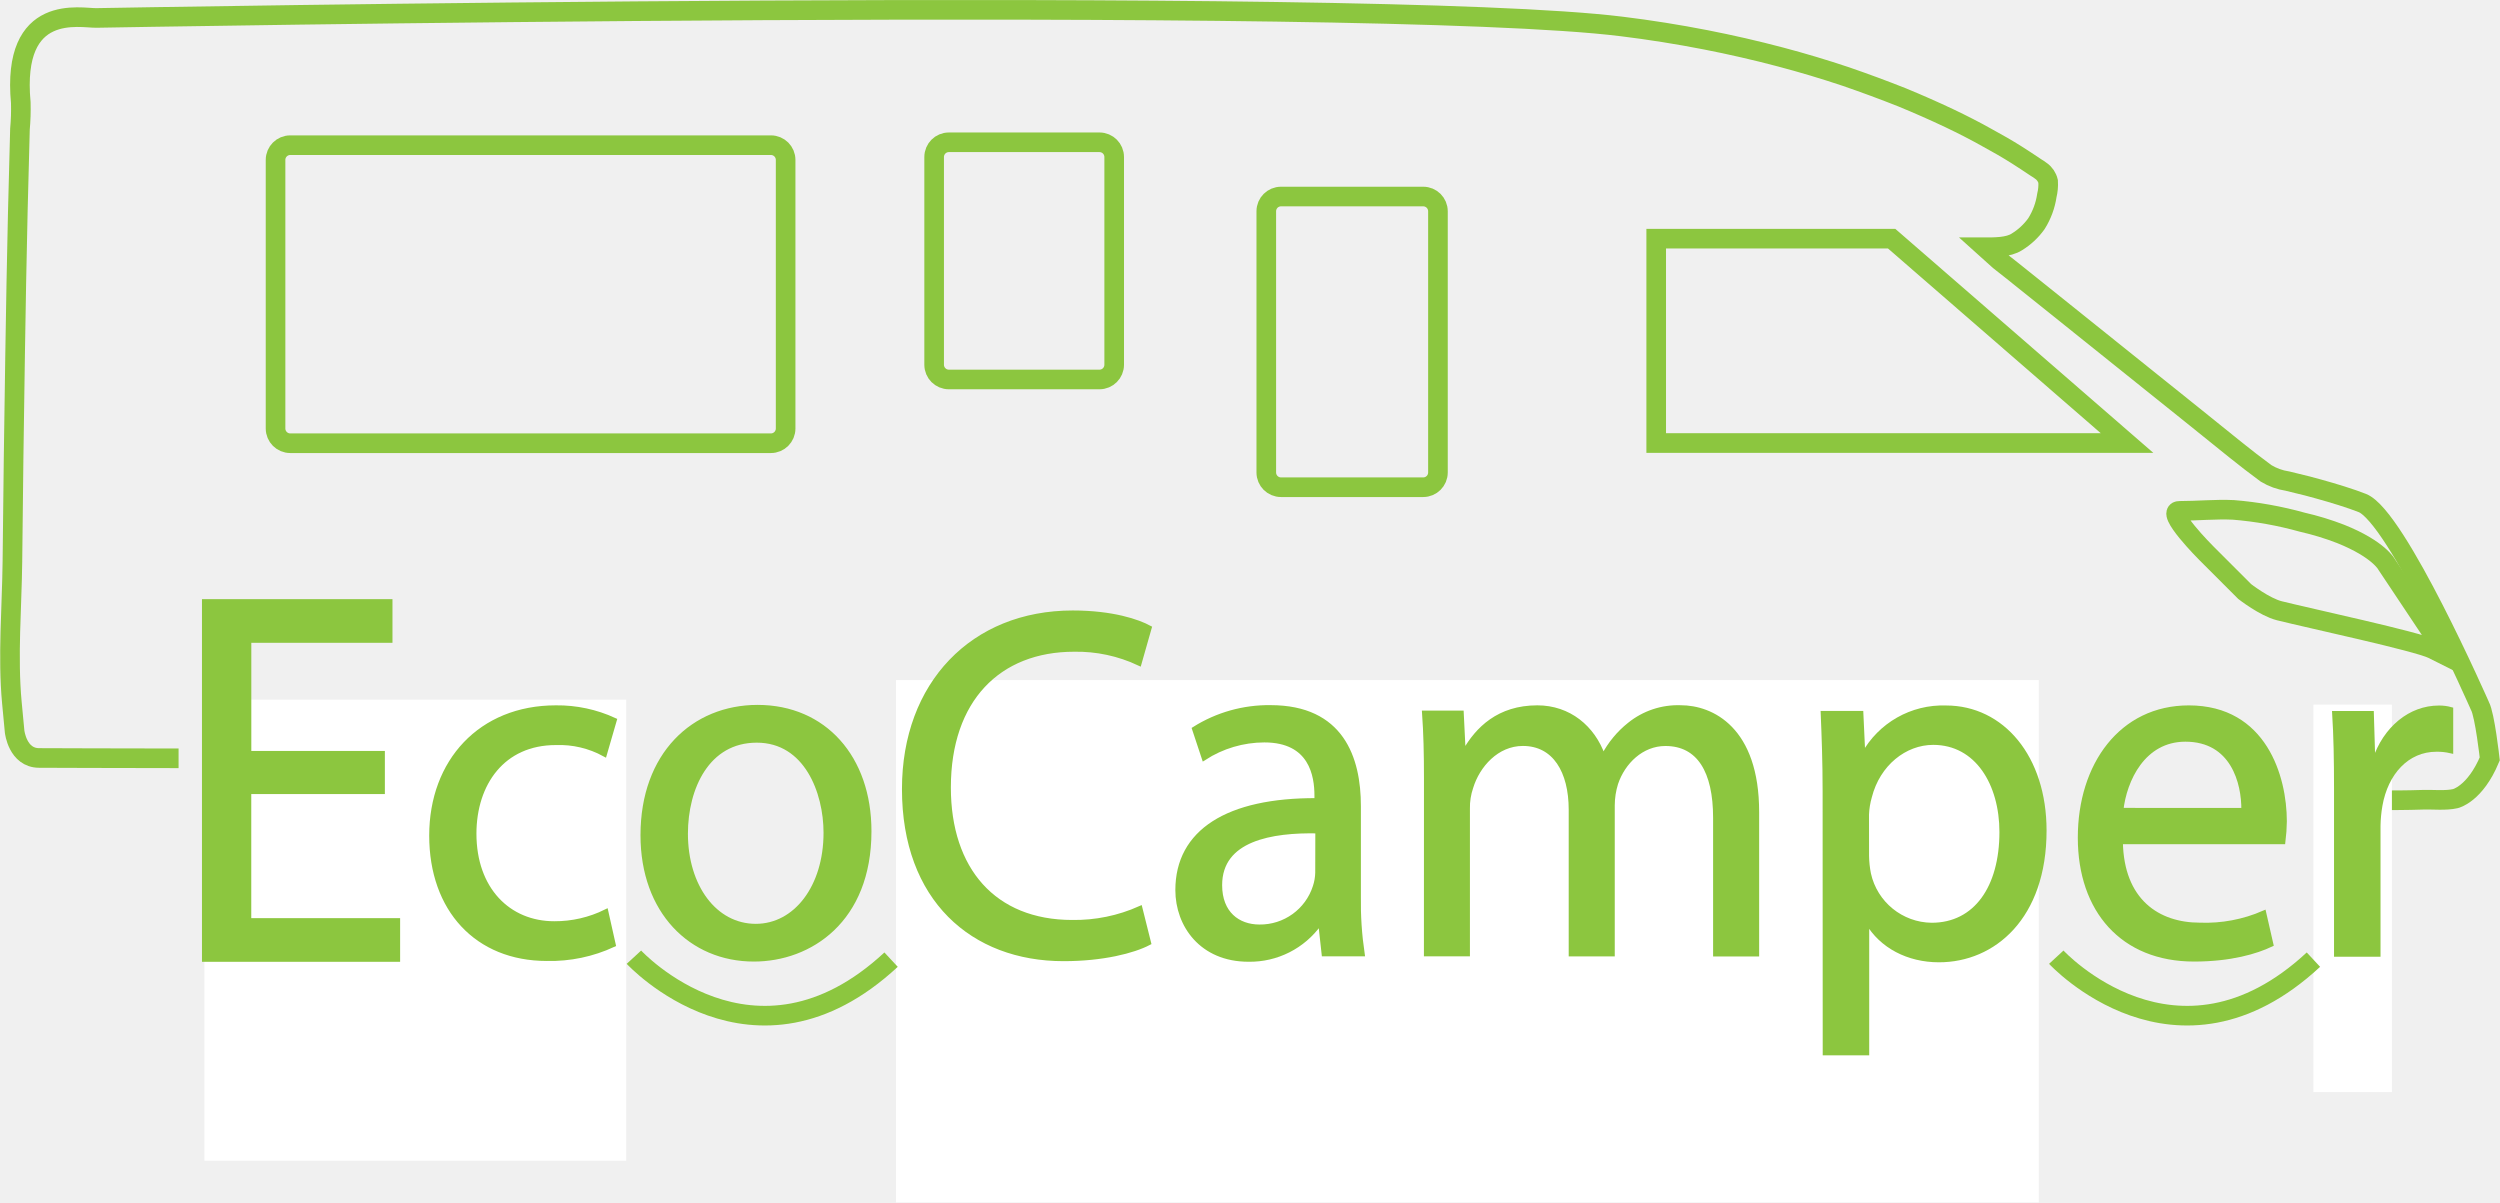
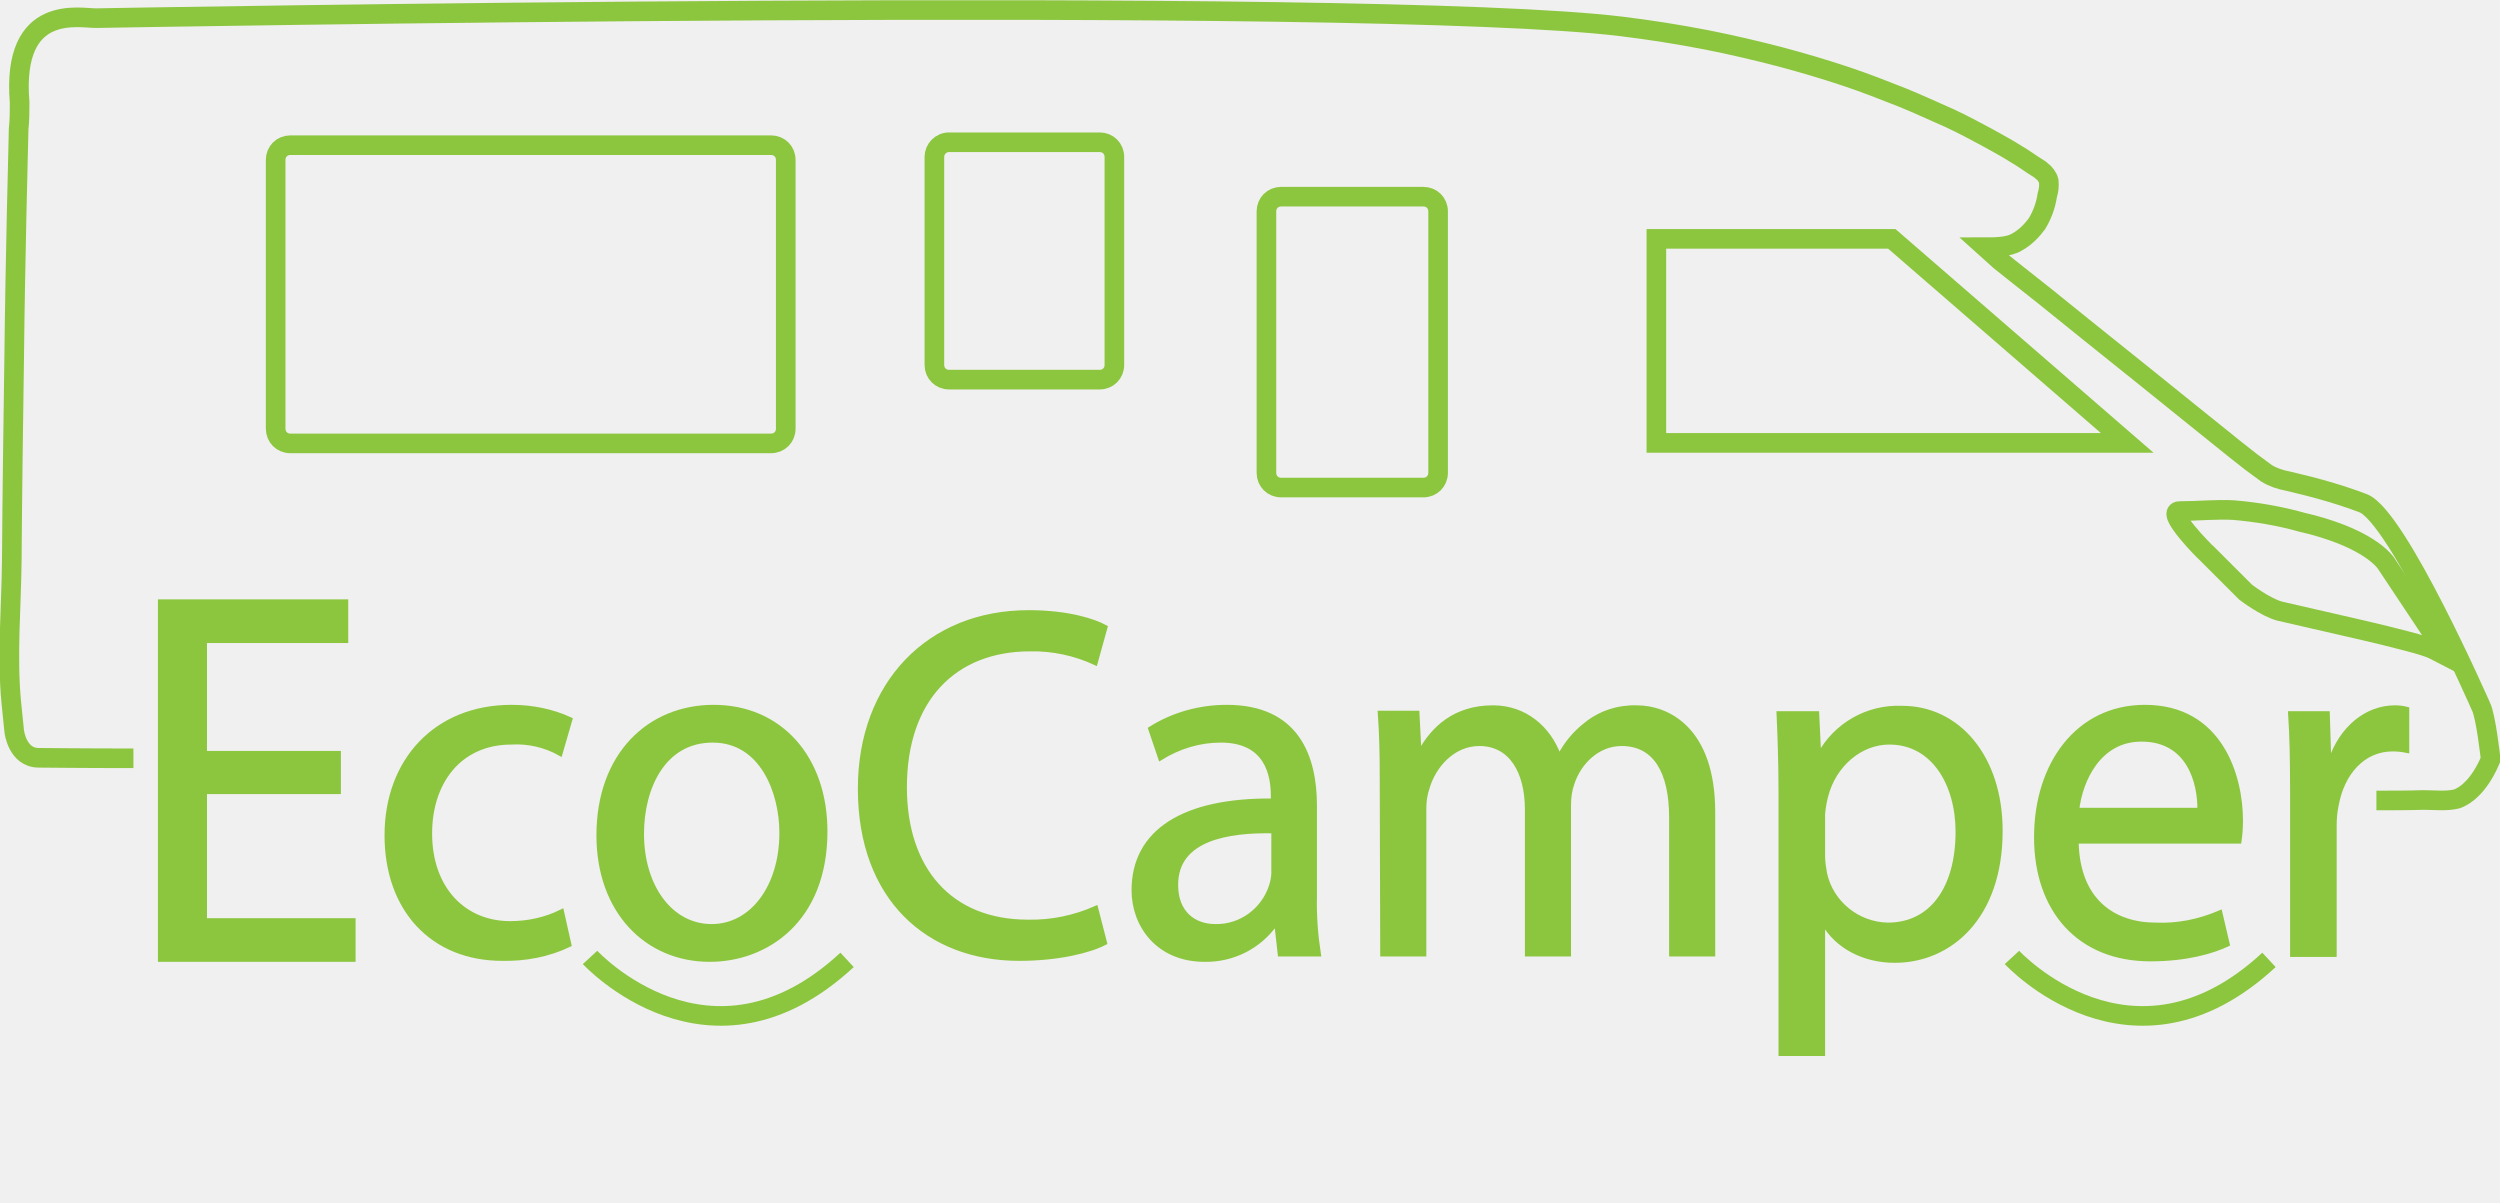
- <svg xmlns="http://www.w3.org/2000/svg" viewBox="0 0 509.72 245.16">
-   <defs>
-     <style>.cls-1{fill:none;stroke-width:4px;}.cls-1,.cls-3{stroke:#8cc63f;stroke-miterlimit:10;}.cls-2{fill:#fff;}.cls-3{fill:#8cc63f;}</style>
-   </defs>
-   <g id="Model">
-     <path class="cls-1" d="M82.73,321.45c-10.72,0-27.65-.07-28.43-.07-4.41,0-5-5.38-5-5.38l-.56-5.92c-.87-9.37,0-19.38.11-28.7q.21-21.12.55-42.23.22-14.57.55-29.13.2-8.43.44-16.85a46.29,46.29,0,0,0,.17-5.39C48.63,167.15,62.84,170.59,66,170.5c0,0,259-4.71,311,1.74q8.6,1.06,17.1,2.72,7.68,1.5,15.24,3.5,6.74,1.78,13.36,4,5.81,2,11.5,4.26,4.86,2,9.62,4.25c2.62,1.25,5.21,2.57,7.75,4,2,1.09,4,2.23,5.88,3.42,1.36.84,2.68,1.75,4,2.62.34.22.71.42,1,.67a3.62,3.62,0,0,1,1.46,2.15,9.54,9.54,0,0,1-.26,2.86,14.87,14.87,0,0,1-2.13,5.76,13.7,13.7,0,0,1-4,3.72c-1.72,1.12-4.6,1.08-6.57,1.08l3,2.7,2.54,2,6.66,5.33,9.33,7.48,10.56,8.47,10.34,8.29,8.69,7q3.11,2.5,6.28,4.84a11.83,11.83,0,0,0,4.36,1.57q2.06.51,4.08,1c3.11.83,6.22,1.71,9.26,2.76.64.22,1.27.45,1.9.7,7,2.7,24,41.39,24,41.39,1,1.8,2,10.79,2,10.79-3,7.2-7,8.1-7,8.1-2,.46-4.58.16-6.67.23-3.21.11-6.42.11-9.64.11a25.92,25.92,0,0,0-3.17.12c-1.17.13-2.34.3-3.52.34" transform="translate(-46.32 -166.84)" />
-     <rect class="cls-1" x="190.46" y="29.01" width="36.71" height="48.36" rx="3" />
-     <rect class="cls-1" x="56.18" y="29.6" width="104" height="60.77" rx="3" />
-     <path class="cls-1" d="M478.5,247.83" transform="translate(-46.32 -166.84)" />
-     <path class="cls-1" d="M476.15,244.32" transform="translate(-46.32 -166.84)" />
-     <path class="cls-1" d="M490.69,271c3.68,0,7.38-.37,11-.2a74.75,74.75,0,0,1,14,2.5,56.57,56.57,0,0,1,7.86,2.4c7.83,3.13,9.4,6.26,9.4,6.26l12.53,18.8-3.13-1.57c-3.13-1.57-25.06-6.26-31.32-7.83-3-.76-7.05-3.92-7.05-3.92l-7.83-7.83S487.55,271,490.69,271Z" transform="translate(-46.32 -166.84)" />
-     <path class="cls-1" d="M370.5,305" transform="translate(-46.32 -166.84)" />
-     <path class="cls-1" d="M373.5,324" transform="translate(-46.32 -166.84)" />
-     <path class="cls-1" d="M297,257.5" transform="translate(-46.32 -166.84)" />
-     <rect class="cls-1" x="258.18" y="40.07" width="35" height="59.27" rx="3" />
-     <path class="cls-1" d="M103.94,402.5" transform="translate(-46.32 -166.84)" />
-     <polygon class="cls-1" points="337.68 48.66 337.68 90.33 433.68 90.33 385.68 48.66 337.68 48.66" />
-     <rect class="cls-2" x="182.68" y="138.66" width="233" height="106.5" />
-     <rect class="cls-2" x="41.68" y="142.66" width="86" height="94" />
-     <rect class="cls-2" x="471.68" y="143.66" width="16" height="79" />
-     <path class="cls-1" d="M175.57,362s24.43,26.5,52.43.5" transform="translate(-46.32 -166.84)" />
-     <path class="cls-1" d="M465.57,362s24.43,26.5,52.43.5" transform="translate(-46.32 -166.84)" />
-   </g>
+ <svg xmlns="http://www.w3.org/2000/svg" version="1.1" id="Layer_1" x="0px" y="0px" viewBox="0 0 509.7 245.2" style="enable-background:new 0 0 509.7 245.2;" xml:space="preserve">
+   <style type="text/css">
+ 	.st0{fill:none;stroke:#8CC63F;stroke-width:4;stroke-miterlimit:10;}
+ 	.st1{fill:#8CC63F;stroke:#8CC63F;stroke-miterlimit:10;}
+ </style>
+   <path class="st0" d="M27.2,154.6c-10.7,0-18.5-0.1-19.3-0.1c-4.4,0-5-5.4-5-5.4l-0.6-5.9c-0.9-9.4,0-19.4,0.1-28.7  c0.1-14.1,0.3-28.2,0.5-42.2c0.1-9.7,0.3-19.4,0.5-29.1c0.1-5.6,0.3-11.2,0.4-16.9c0.2-1.8,0.2-3.6,0.2-5.4  C2.3,0.3,16.5,3.8,19.7,3.7c0,0,259-4.7,311,1.7c5.7,0.7,11.4,1.6,17.1,2.7c5.1,1,10.2,2.2,15.2,3.5c4.5,1.2,8.9,2.5,13.4,4  c3.9,1.3,7.7,2.8,11.5,4.3c3.2,1.3,6.4,2.8,9.6,4.2c2.6,1.2,5.2,2.6,7.8,4c2,1.1,4,2.2,5.9,3.4c1.4,0.8,2.7,1.8,4,2.6  c0.3,0.2,0.7,0.4,1,0.7c0.7,0.5,1.3,1.3,1.5,2.1c0.1,1,0,1.9-0.3,2.9c-0.3,2-1,4-2.1,5.8c-1.1,1.5-2.4,2.8-4,3.7  c-1.7,1.1-4.6,1.1-6.6,1.1l3,2.7l2.5,2l6.7,5.3l9.3,7.5l10.6,8.5l10.3,8.3l8.7,7c2.1,1.7,4.2,3.3,6.3,4.8c1.3,0.8,2.8,1.3,4.4,1.6  c1.4,0.3,2.7,0.7,4.1,1c3.1,0.8,6.2,1.7,9.3,2.8c0.6,0.2,1.3,0.5,1.9,0.7c7,2.7,24,41.4,24,41.4c1,1.8,2,10.8,2,10.8  c-3,7.2-7,8.1-7,8.1c-2,0.5-4.6,0.2-6.7,0.2c-3.2,0.1-6.4,0.1-9.6,0.1" />
+   <path class="st0" d="M193.5,29h30.7c1.7,0,3,1.3,3,3v42.4c0,1.7-1.3,3-3,3h-30.7c-1.7,0-3-1.3-3-3V32C190.5,30.4,191.8,29,193.5,29z  " />
+   <path class="st0" d="M59.2,29.6h98c1.7,0,3,1.3,3,3v54.8c0,1.7-1.3,3-3,3h-98c-1.7,0-3-1.3-3-3V32.6C56.2,30.9,57.5,29.6,59.2,29.6z  " />
+   <path class="st0" d="M432.2,81" />
+   <path class="st0" d="M429.8,77.5" />
+   <path class="st0" d="M444.4,104.2c3.7,0,7.4-0.4,11-0.2c4.7,0.4,9.4,1.2,14,2.5c2.7,0.6,5.3,1.4,7.9,2.4c7.8,3.1,9.4,6.3,9.4,6.3  l12.5,18.8l-3.1-1.6c-3.1-1.6-25.1-6.3-31.3-7.8c-3-0.8-7-3.9-7-3.9l-7.8-7.8C449.8,112.8,441.2,104.2,444.4,104.2z" />
+   <path class="st0" d="M324.2,138.2" />
+   <path class="st0" d="M327.2,157.2" />
+   <path class="st0" d="M250.7,90.7" />
+   <path class="st0" d="M261.2,40.1h29c1.7,0,3,1.3,3,3v53.3c0,1.7-1.3,3-3,3h-29c-1.7,0-3-1.3-3-3V43.1  C258.2,41.4,259.5,40.1,261.2,40.1z" />
+   <path class="st0" d="M57.6,235.7" />
+   <polygon class="st0" points="337.7,48.7 337.7,90.3 433.7,90.3 385.7,48.7 " />
+   <path class="st0" d="M120.3,195.2c0,0,24.4,26.5,52.4,0.5" />
+   <path class="st0" d="M410.2,195.2c0,0,24.4,26.5,52.4,0.5" />
  <g id="Tekst">
-     <path class="cls-3" d="M88,326V289.5h37.84v7.9H97.06v23.05h27.23v7.79H97.05v26.3H127.4v7.9H88V326" transform="translate(-46.32 -166.84)" />
-     <path class="cls-3" d="M171.36,359.44a30.53,30.53,0,0,1-13.55,2.83c-14.23,0-23.48-10-23.48-25.06s9.95-26.07,25.35-26.06a27.71,27.71,0,0,1,11.89,2.54l-2,6.9a19.2,19.2,0,0,0-9.94-2.34c-10.81,0-16.66,8.31-16.67,18.56,0,11.36,7,18.36,16.37,18.36a23.44,23.44,0,0,0,10.53-2.43Z" transform="translate(-46.32 -166.84)" />
-     <path class="cls-3" d="M223.5,336.33c0,18.16-12.09,26.07-23.49,26.06-12.77,0-22.61-9.75-22.6-25.27,0-16.43,10.34-26.06,23.39-26.06C214.35,311.07,223.51,321.32,223.5,336.33Zm-37.42.49c0,10.76,5.94,18.87,14.32,18.88,8.19,0,14.33-8,14.33-19.07,0-8.32-4-18.87-14.12-18.87S186.08,327.49,186.08,336.82Z" transform="translate(-46.32 -166.84)" />
-     <path class="cls-3" d="M280.51,359.07c-3.12,1.63-9.36,3.25-17.35,3.24-18.51,0-32.45-12.18-32.44-34.6,0-21.4,13.95-35.9,34.31-35.9,8.19,0,13.35,1.83,15.6,3.05l-2.05,7.2a29.93,29.93,0,0,0-13.26-2.84c-15.39,0-25.63,10.23-25.63,28.19,0,16.74,9.25,27.49,25.23,27.5a32.73,32.73,0,0,0,13.84-2.84Z" transform="translate(-46.32 -166.84)" />
-     <path class="cls-3" d="M316.28,361.32l-.68-6.19h-.29a17.39,17.39,0,0,1-14.43,7.3c-9.55,0-14.42-7-14.42-14.11,0-11.86,10.14-18.35,28.36-18.25v-1c0-4.06-1.07-11.36-10.72-11.36a22.73,22.73,0,0,0-12.28,3.64l-1.95-5.88a28.4,28.4,0,0,1,15.5-4.36c14.42,0,17.93,10.25,17.92,20.09v18.37a72.36,72.36,0,0,0,.77,11.76ZM315,336.26c-9.36-.2-20,1.52-20,11.05,0,5.78,3.7,8.52,8.08,8.53a11.8,11.8,0,0,0,11.41-8.22,9.68,9.68,0,0,0,.49-2.84Z" transform="translate(-46.32 -166.84)" />
-     <path class="cls-3" d="M337.15,325.52c0-5.07-.1-9.23-.39-13.29h7.5l.39,7.92h.29c2.64-4.67,7-9,14.82-9,6.43,0,11.3,4.06,13.35,9.85h.19a20,20,0,0,1,5.27-6.39A15.66,15.66,0,0,1,389,311.13c6.24,0,15.5,4.27,15.49,21.31v28.91H396.1V333.56c0-9.44-3.31-15.12-10.23-15.12-4.87,0-8.67,3.75-10.13,8.11a15.19,15.19,0,0,0-.69,4.46v30.33h-8.39V331.92c0-7.81-3.31-13.49-9.84-13.49-5.36,0-9.26,4.46-10.62,8.92a12.7,12.7,0,0,0-.68,4.36v29.62h-8.38Z" transform="translate(-46.32 -166.84)" />
-     <path class="cls-3" d="M418.43,328.29c0-6.29-.2-11.36-.39-16h7.7l.39,8.42h.19a18.41,18.41,0,0,1,16.77-9.53c11.4,0,20,10.05,20,25,0,17.65-10.34,26.37-21.45,26.36-6.24,0-11.69-2.84-14.52-7.71h-.19v26.68h-8.48Zm8.47,13.09a20.42,20.42,0,0,0,.39,3.65,13.34,13.34,0,0,0,12.86,10.45c9.06,0,14.33-7.7,14.33-19,0-9.84-5-18.26-14-18.27-5.84,0-11.3,4.36-13,11.06a15.05,15.05,0,0,0-.59,3.65Z" transform="translate(-46.32 -166.84)" />
-     <path class="cls-3" d="M478.65,338.46c.19,12.07,7.6,17,16.17,17A29.81,29.81,0,0,0,507.88,353l1.46,6.39c-3,1.42-8.18,3-15.69,3-14.52,0-23.19-9.95-23.19-24.76s8.39-26.47,22.13-26.47c15.4,0,19.49,14.11,19.49,23.14a36.72,36.72,0,0,1-.29,4.16Zm25.15-6.39c.09-5.68-2.24-14.5-11.89-14.51-8.67,0-12.48,8.32-13.16,14.5Z" transform="translate(-46.32 -166.84)" />
-     <path class="cls-3" d="M531.18,335.23V361.4H522.7V327.62c0-5.78-.09-10.75-.38-15.32h7.5l.29,9.64h.39c2.15-6.59,7.31-10.75,13.06-10.75a8.66,8.66,0,0,1,2.44.31v8.42a12.08,12.08,0,0,0-2.93-.31c-6,0-10.33,4.77-11.5,11.46a26.77,26.77,0,0,0-.39,4.16" transform="translate(-46.32 -166.84)" />
+     <path class="st1" d="M32.7,159.2v-36.5h37.8v7.9H41.7v23H69v7.8H41.7v26.3h30.3v7.9H32.7V159.2" />
+     <path class="st1" d="M116,192.6c-4.2,2-8.9,2.9-13.6,2.8c-14.2,0-23.5-10-23.5-25.1s9.9-26.1,25.4-26.1c4.1,0,8.2,0.8,11.9,2.5   l-2,6.9c-3-1.7-6.5-2.5-9.9-2.3c-10.8,0-16.7,8.3-16.7,18.6c0,11.4,7,18.4,16.4,18.4c3.7,0,7.3-0.8,10.5-2.4L116,192.6z" />
+     <path class="st1" d="M168.2,169.5c0,18.2-12.1,26.1-23.5,26.1c-12.8,0-22.6-9.8-22.6-25.3c0-16.4,10.3-26.1,23.4-26.1   C159,144.2,168.2,154.5,168.2,169.5z M130.8,170c0,10.8,5.9,18.9,14.3,18.9c8.2,0,14.3-8,14.3-19.1c0-8.3-4-18.9-14.1-18.9   S130.8,160.6,130.8,170L130.8,170z" />
+     <path class="st1" d="M225.2,192.2c-3.1,1.6-9.4,3.2-17.4,3.2c-18.5,0-32.4-12.2-32.4-34.6c0-21.4,14-35.9,34.3-35.9   c8.2,0,13.4,1.8,15.6,3l-2,7.2c-4.1-1.9-8.7-2.9-13.3-2.8c-15.4,0-25.6,10.2-25.6,28.2c0,16.7,9.2,27.5,25.2,27.5   c4.8,0.1,9.5-0.9,13.8-2.8L225.2,192.2z" />
+     <path class="st1" d="M261,194.5l-0.7-6.2H260c-3.3,4.7-8.7,7.4-14.4,7.3c-9.5,0-14.4-7-14.4-14.1c0-11.9,10.1-18.4,28.4-18.2v-1   c0-4.1-1.1-11.4-10.7-11.4c-4.4,0-8.6,1.3-12.3,3.6l-2-5.9c4.6-2.9,10-4.4,15.5-4.4c14.4,0,17.9,10.2,17.9,20.1v18.4   c-0.1,3.9,0.2,7.9,0.8,11.8L261,194.5z M259.7,169.4c-9.4-0.2-20,1.5-20,11c0,5.8,3.7,8.5,8.1,8.5c5.2,0.1,9.8-3.3,11.4-8.2   c0.3-0.9,0.5-1.9,0.5-2.8L259.7,169.4z" />
+     <path class="st1" d="M281.8,158.7c0-5.1-0.1-9.2-0.4-13.3h7.5l0.4,7.9h0.3c2.6-4.7,7-9,14.8-9c6.4,0,11.3,4.1,13.4,9.9h0.2   c1.3-2.5,3.1-4.7,5.3-6.4c2.9-2.4,6.6-3.6,10.4-3.5c6.2,0,15.5,4.3,15.5,21.3v28.9h-8.4v-27.8c0-9.4-3.3-15.1-10.2-15.1   c-4.9,0-8.7,3.8-10.1,8.1c-0.5,1.4-0.7,2.9-0.7,4.5v30.3h-8.4v-29.4c0-7.8-3.3-13.5-9.8-13.5c-5.4,0-9.3,4.5-10.6,8.9   c-0.5,1.4-0.7,2.9-0.7,4.4v29.6h-8.4L281.8,158.7z" />
+     <path class="st1" d="M363.1,161.5c0-6.3-0.2-11.4-0.4-16h7.7l0.4,8.4h0.2c3.3-6.1,9.8-9.8,16.8-9.5c11.4,0,20,10,20,25   c0,17.6-10.3,26.4-21.5,26.4c-6.2,0-11.7-2.8-14.5-7.7h-0.2v26.7h-8.5L363.1,161.5z M371.6,174.5c0,1.2,0.2,2.4,0.4,3.6   c1.3,6,6.7,10.4,12.9,10.5c9.1,0,14.3-7.7,14.3-19c0-9.8-5-18.3-14-18.3c-5.8,0-11.3,4.4-13,11.1c-0.3,1.2-0.5,2.4-0.6,3.6   L371.6,174.5z" />
+     <path class="st1" d="M423.3,171.6c0.2,12.1,7.6,17,16.2,17c4.5,0.2,8.9-0.7,13.1-2.5l1.5,6.4c-3,1.4-8.2,3-15.7,3   c-14.5,0-23.2-10-23.2-24.8s8.4-26.5,22.1-26.5c15.4,0,19.5,14.1,19.5,23.1c0,1.4-0.1,2.8-0.3,4.2H423.3z M448.5,165.2   c0.1-5.7-2.2-14.5-11.9-14.5c-8.7,0-12.5,8.3-13.2,14.5L448.5,165.2z" />
+     <path class="st1" d="M475.9,168.4v26.2h-8.5v-33.8c0-5.8-0.1-10.8-0.4-15.3h7.5l0.3,9.6h0.4c2.2-6.6,7.3-10.8,13.1-10.8   c0.8,0,1.6,0.1,2.4,0.3v8.4c-1-0.2-1.9-0.3-2.9-0.3c-6,0-10.3,4.8-11.5,11.5C476,165.6,475.9,167,475.9,168.4" />
  </g>
</svg>
